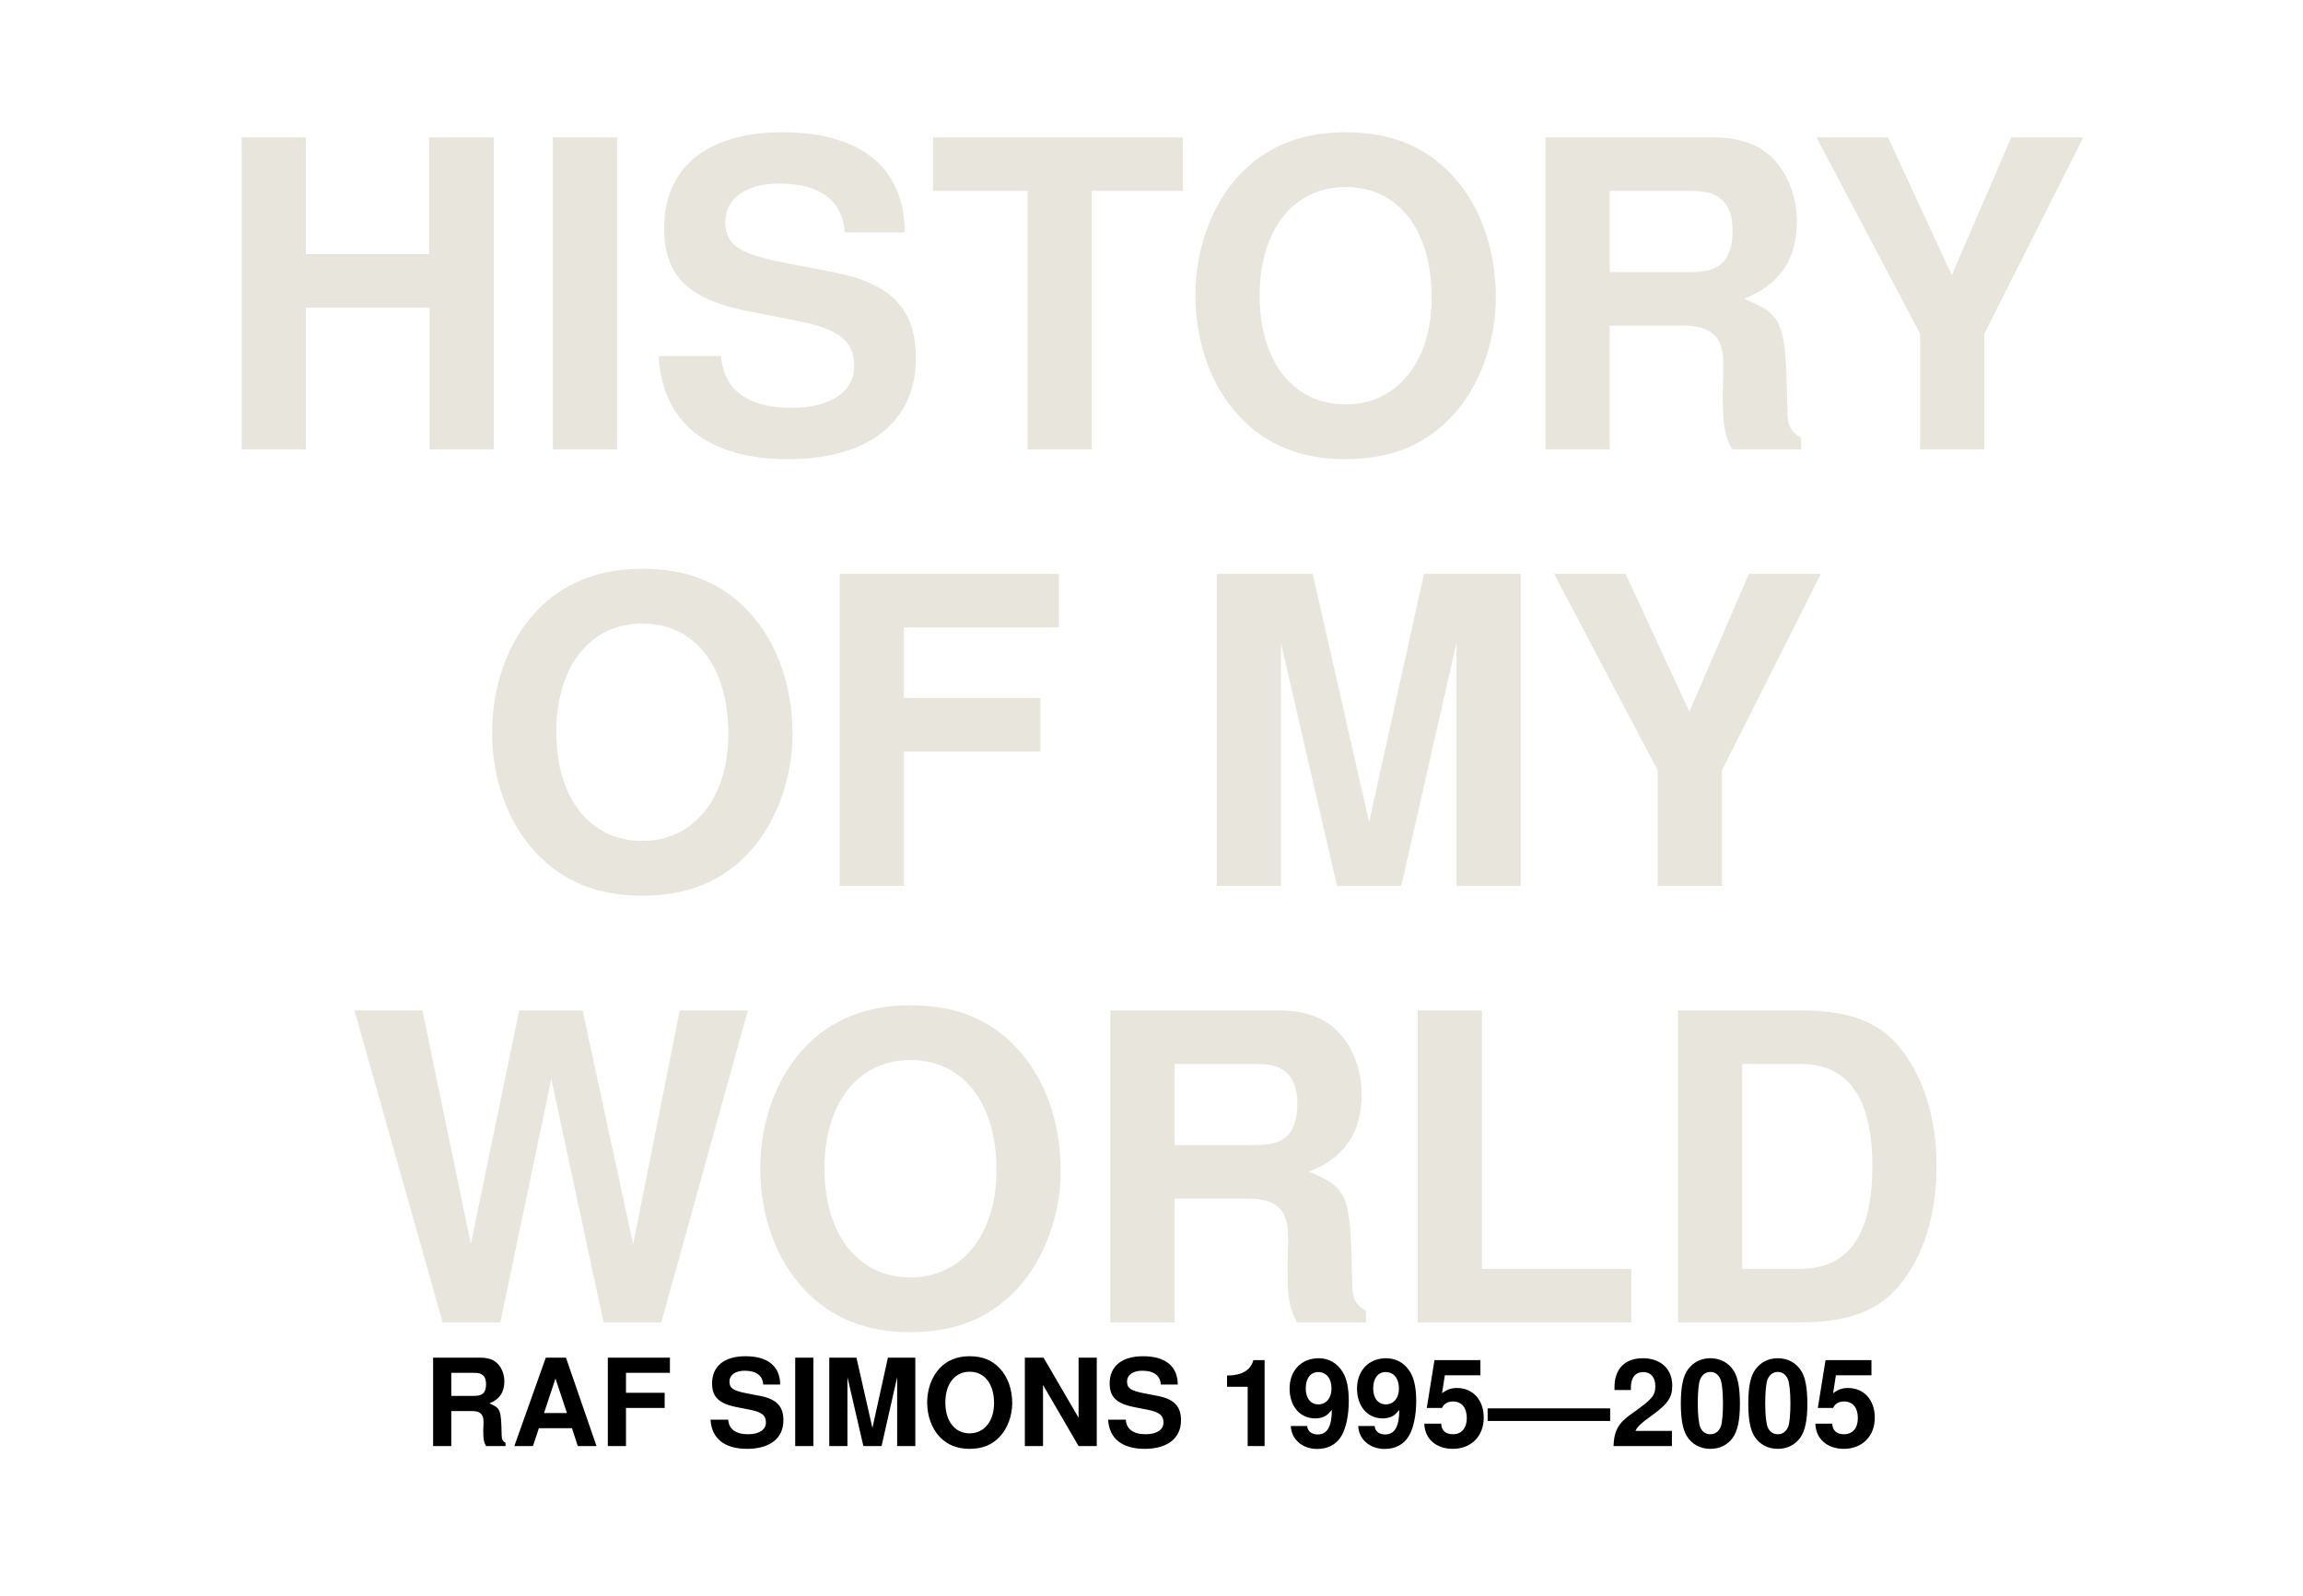
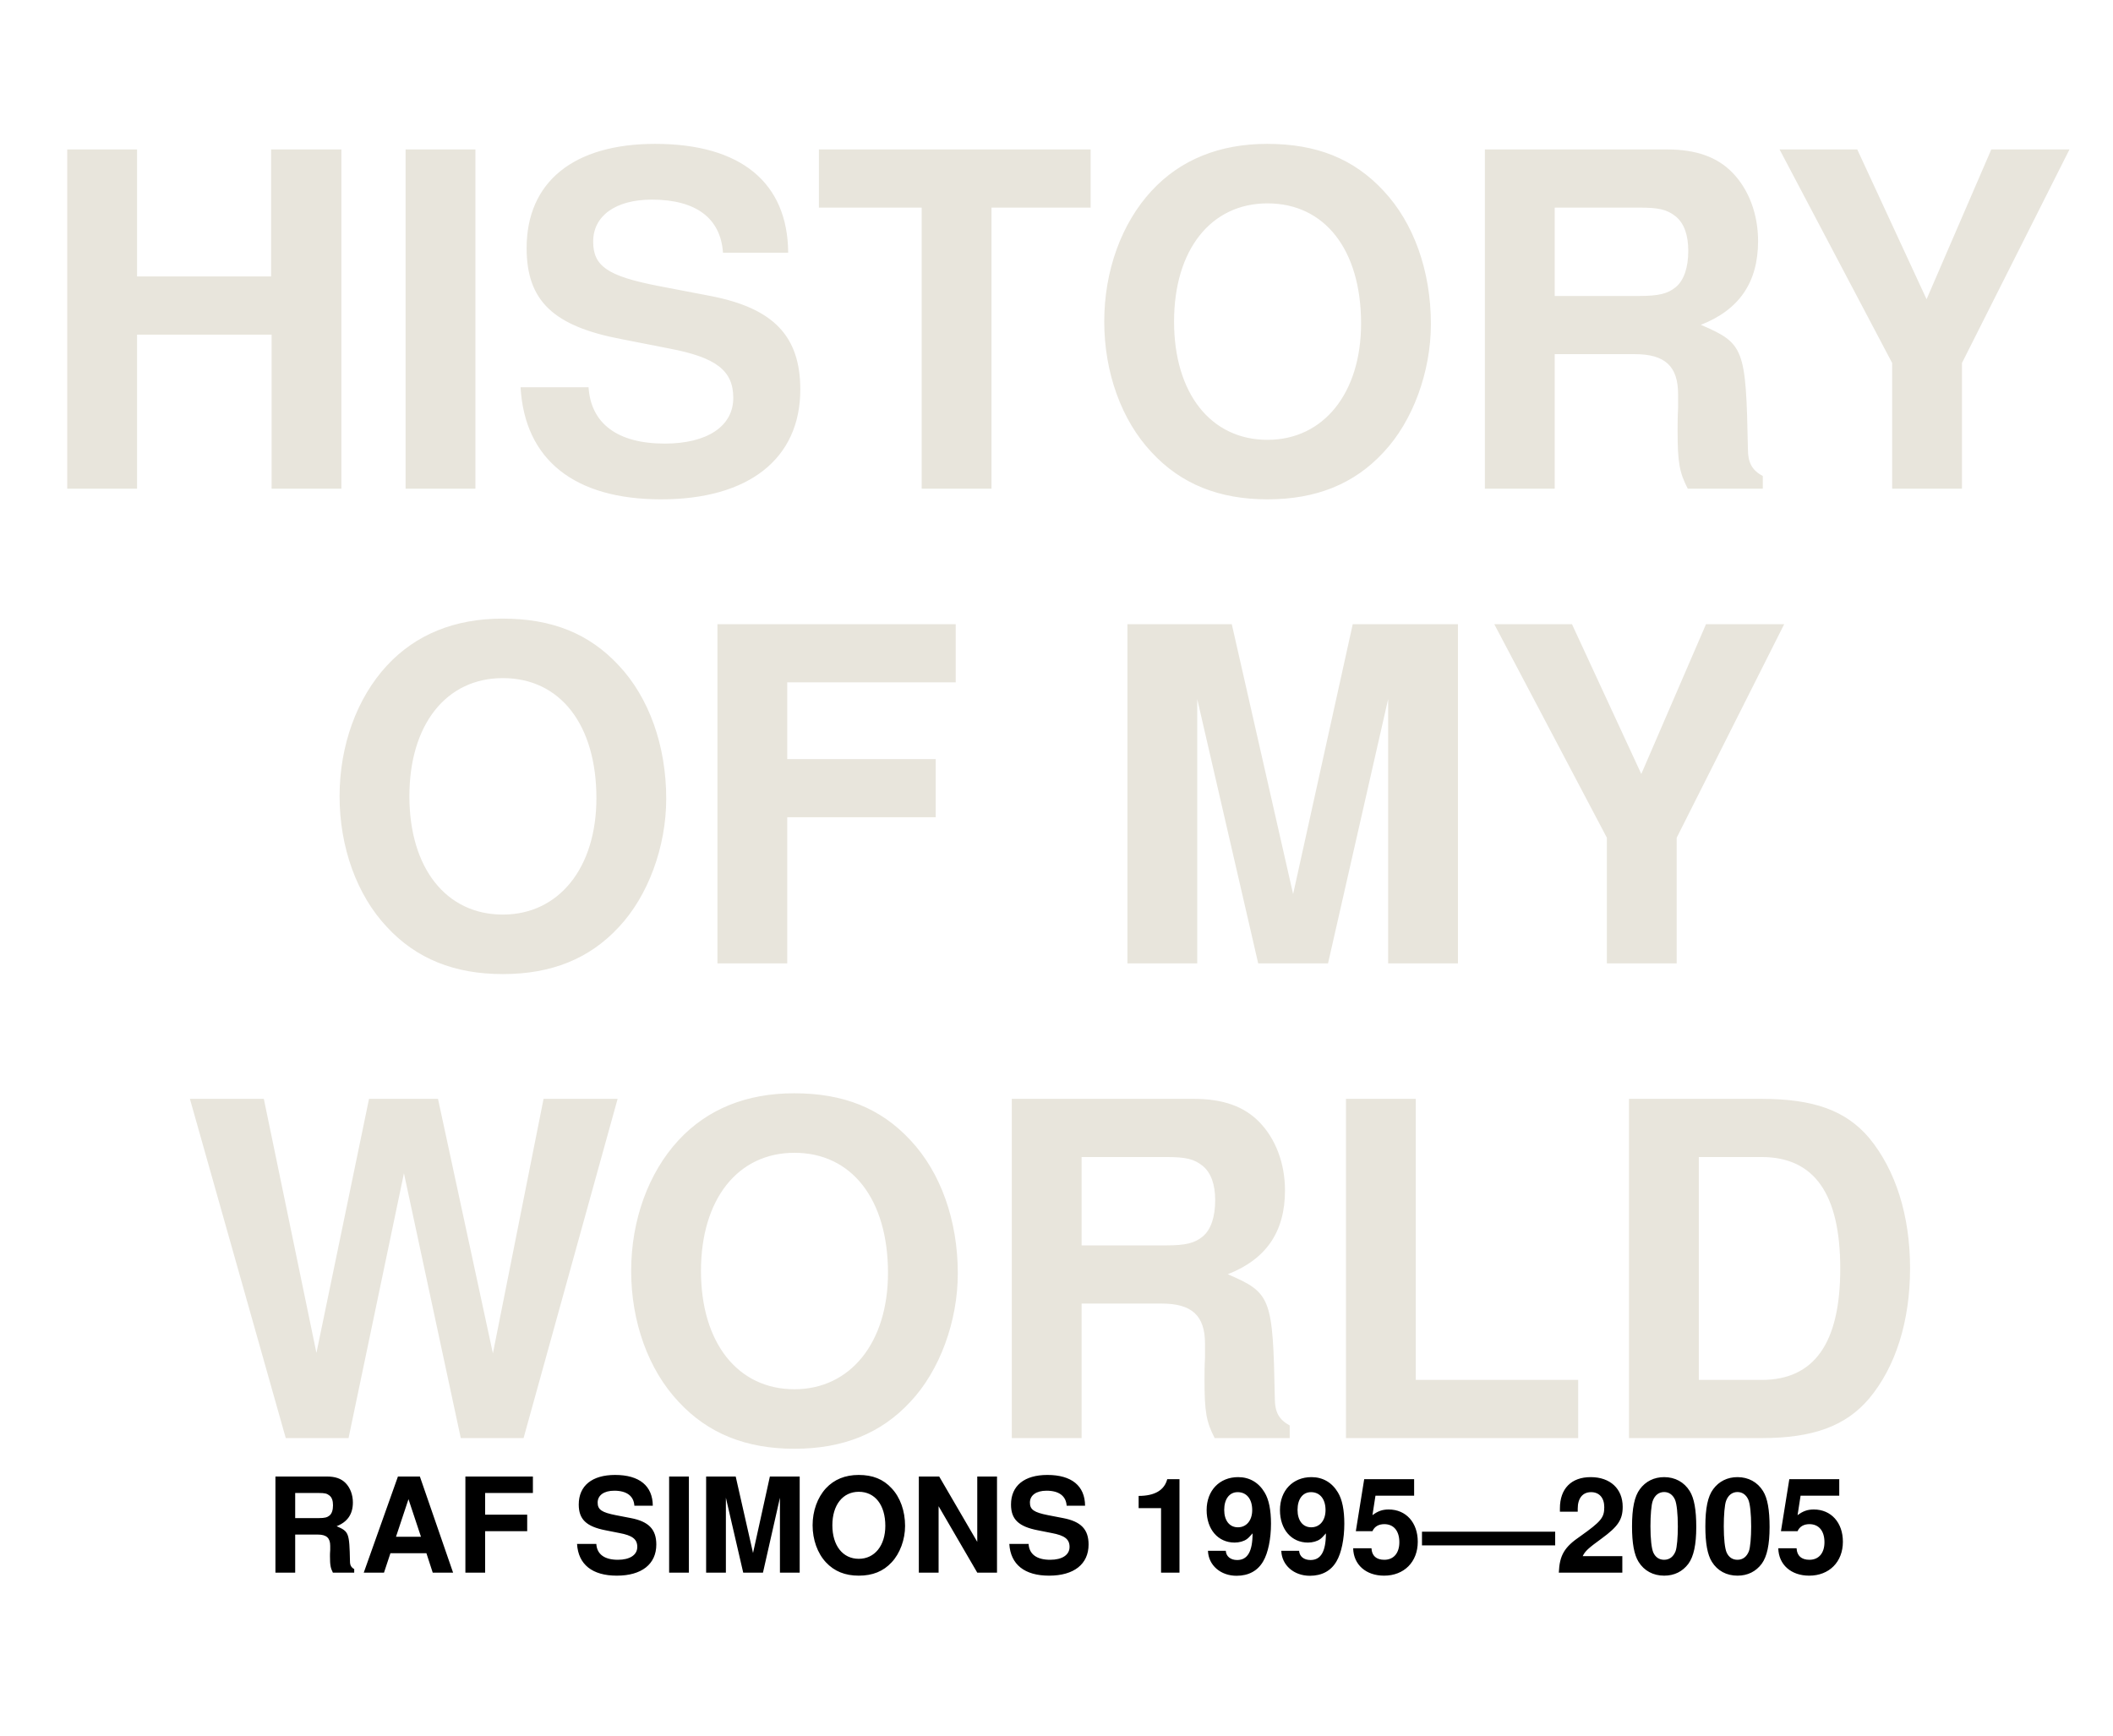
- <svg xmlns="http://www.w3.org/2000/svg" viewBox="0 0 322.8 223.74">
-   <text x="161.4" y="63" font-family="Nimbus Sans" font-weight="bold" font-size="60" fill="#e8e5dc" text-anchor="middle" letter-spacing="0">HISTORY</text>
-   <text x="161.4" y="124.2" font-family="Nimbus Sans" font-weight="bold" font-size="60" fill="#e8e5dc" text-anchor="middle" letter-spacing="0">OF MY</text>
-   <text x="161.4" y="185.4" font-family="Nimbus Sans" font-weight="bold" font-size="60" fill="#e8e5dc" text-anchor="middle" letter-spacing="0">WORLD</text>
-   <text x="161.4" y="202.74" font-family="Nimbus Sans" font-weight="bold" font-size="17" fill="60" text-anchor="middle" letter-spacing="0">RAF SIMONS 1995—2005</text>
+ <svg xmlns="http://www.w3.org/2000/svg" viewBox="0 0 272.4 223.74">
+   <text x="136.2" y="63" font-family="Nimbus Sans" font-weight="bold" font-size="60" fill="#e8e5dc" text-anchor="middle" letter-spacing="0">HISTORY</text>
+   <text x="136.2" y="124.2" font-family="Nimbus Sans" font-weight="bold" font-size="60" fill="#e8e5dc" text-anchor="middle" letter-spacing="0">OF MY</text>
+   <text x="136.2" y="185.4" font-family="Nimbus Sans" font-weight="bold" font-size="60" fill="#e8e5dc" text-anchor="middle" letter-spacing="0">WORLD</text>
+   <text x="136.2" y="202.74" font-family="Nimbus Sans" font-weight="bold" font-size="17" fill="60" text-anchor="middle" letter-spacing="0">RAF SIMONS 1995—2005</text>
</svg>
